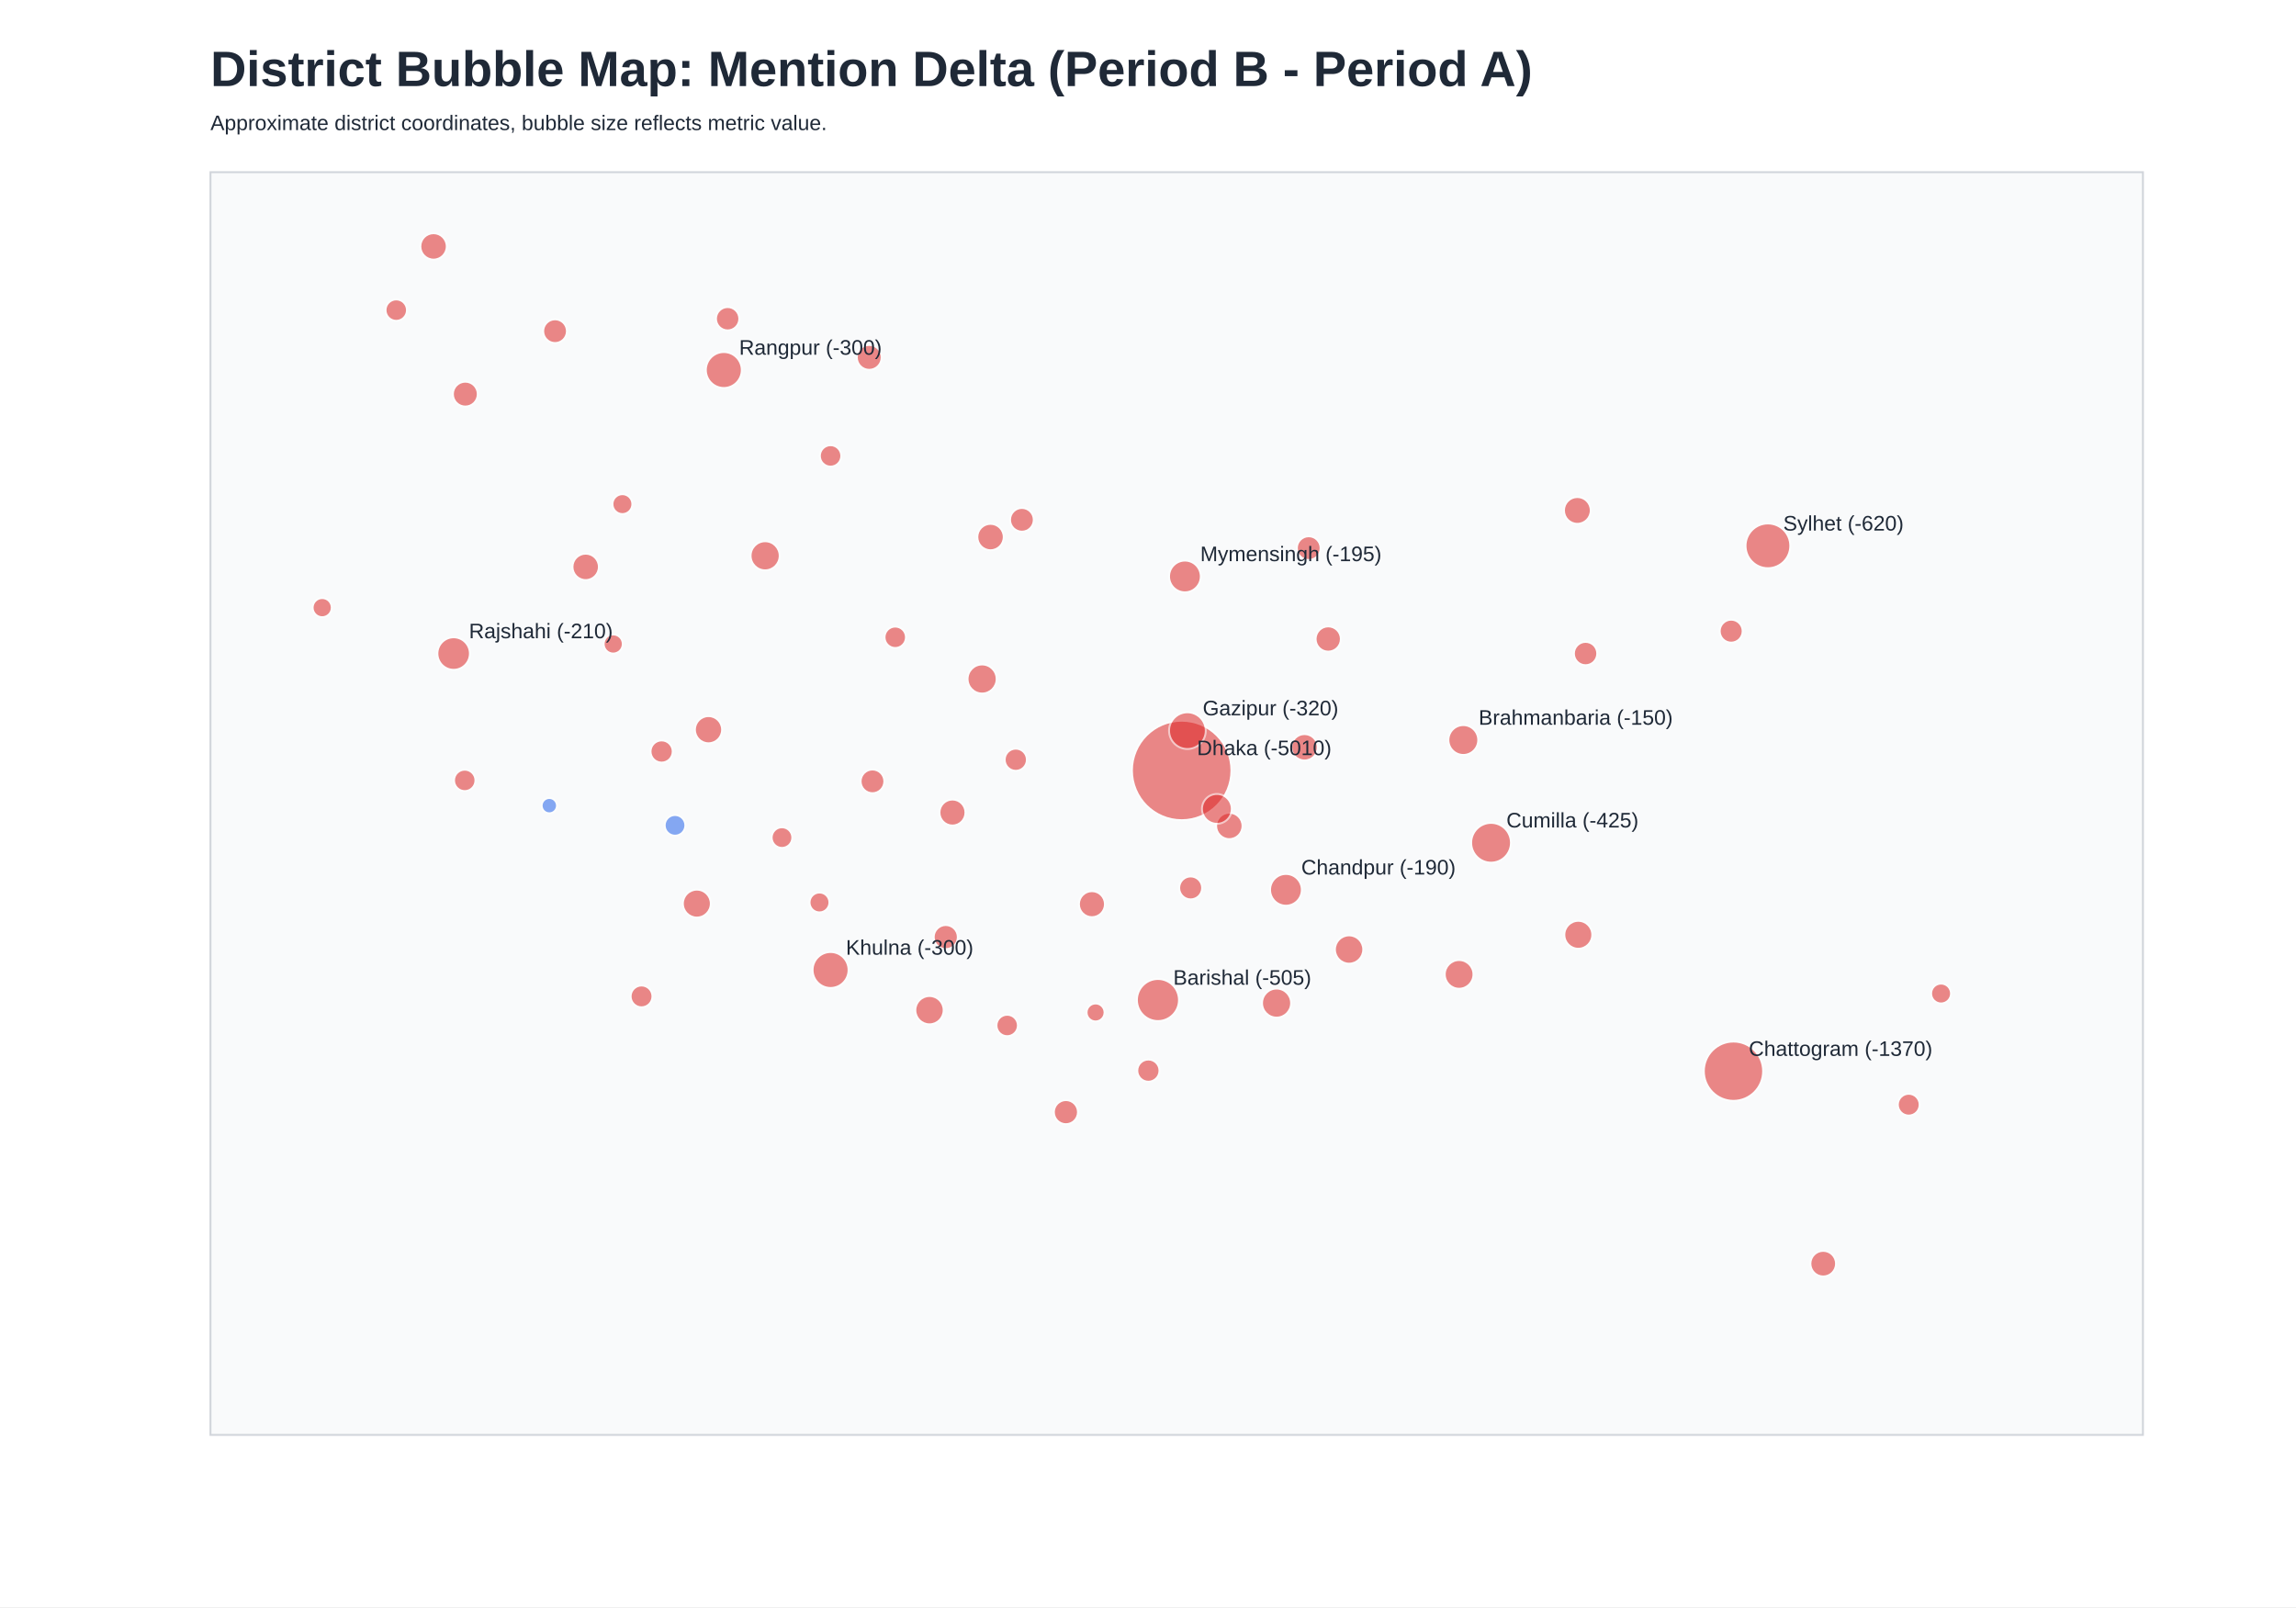
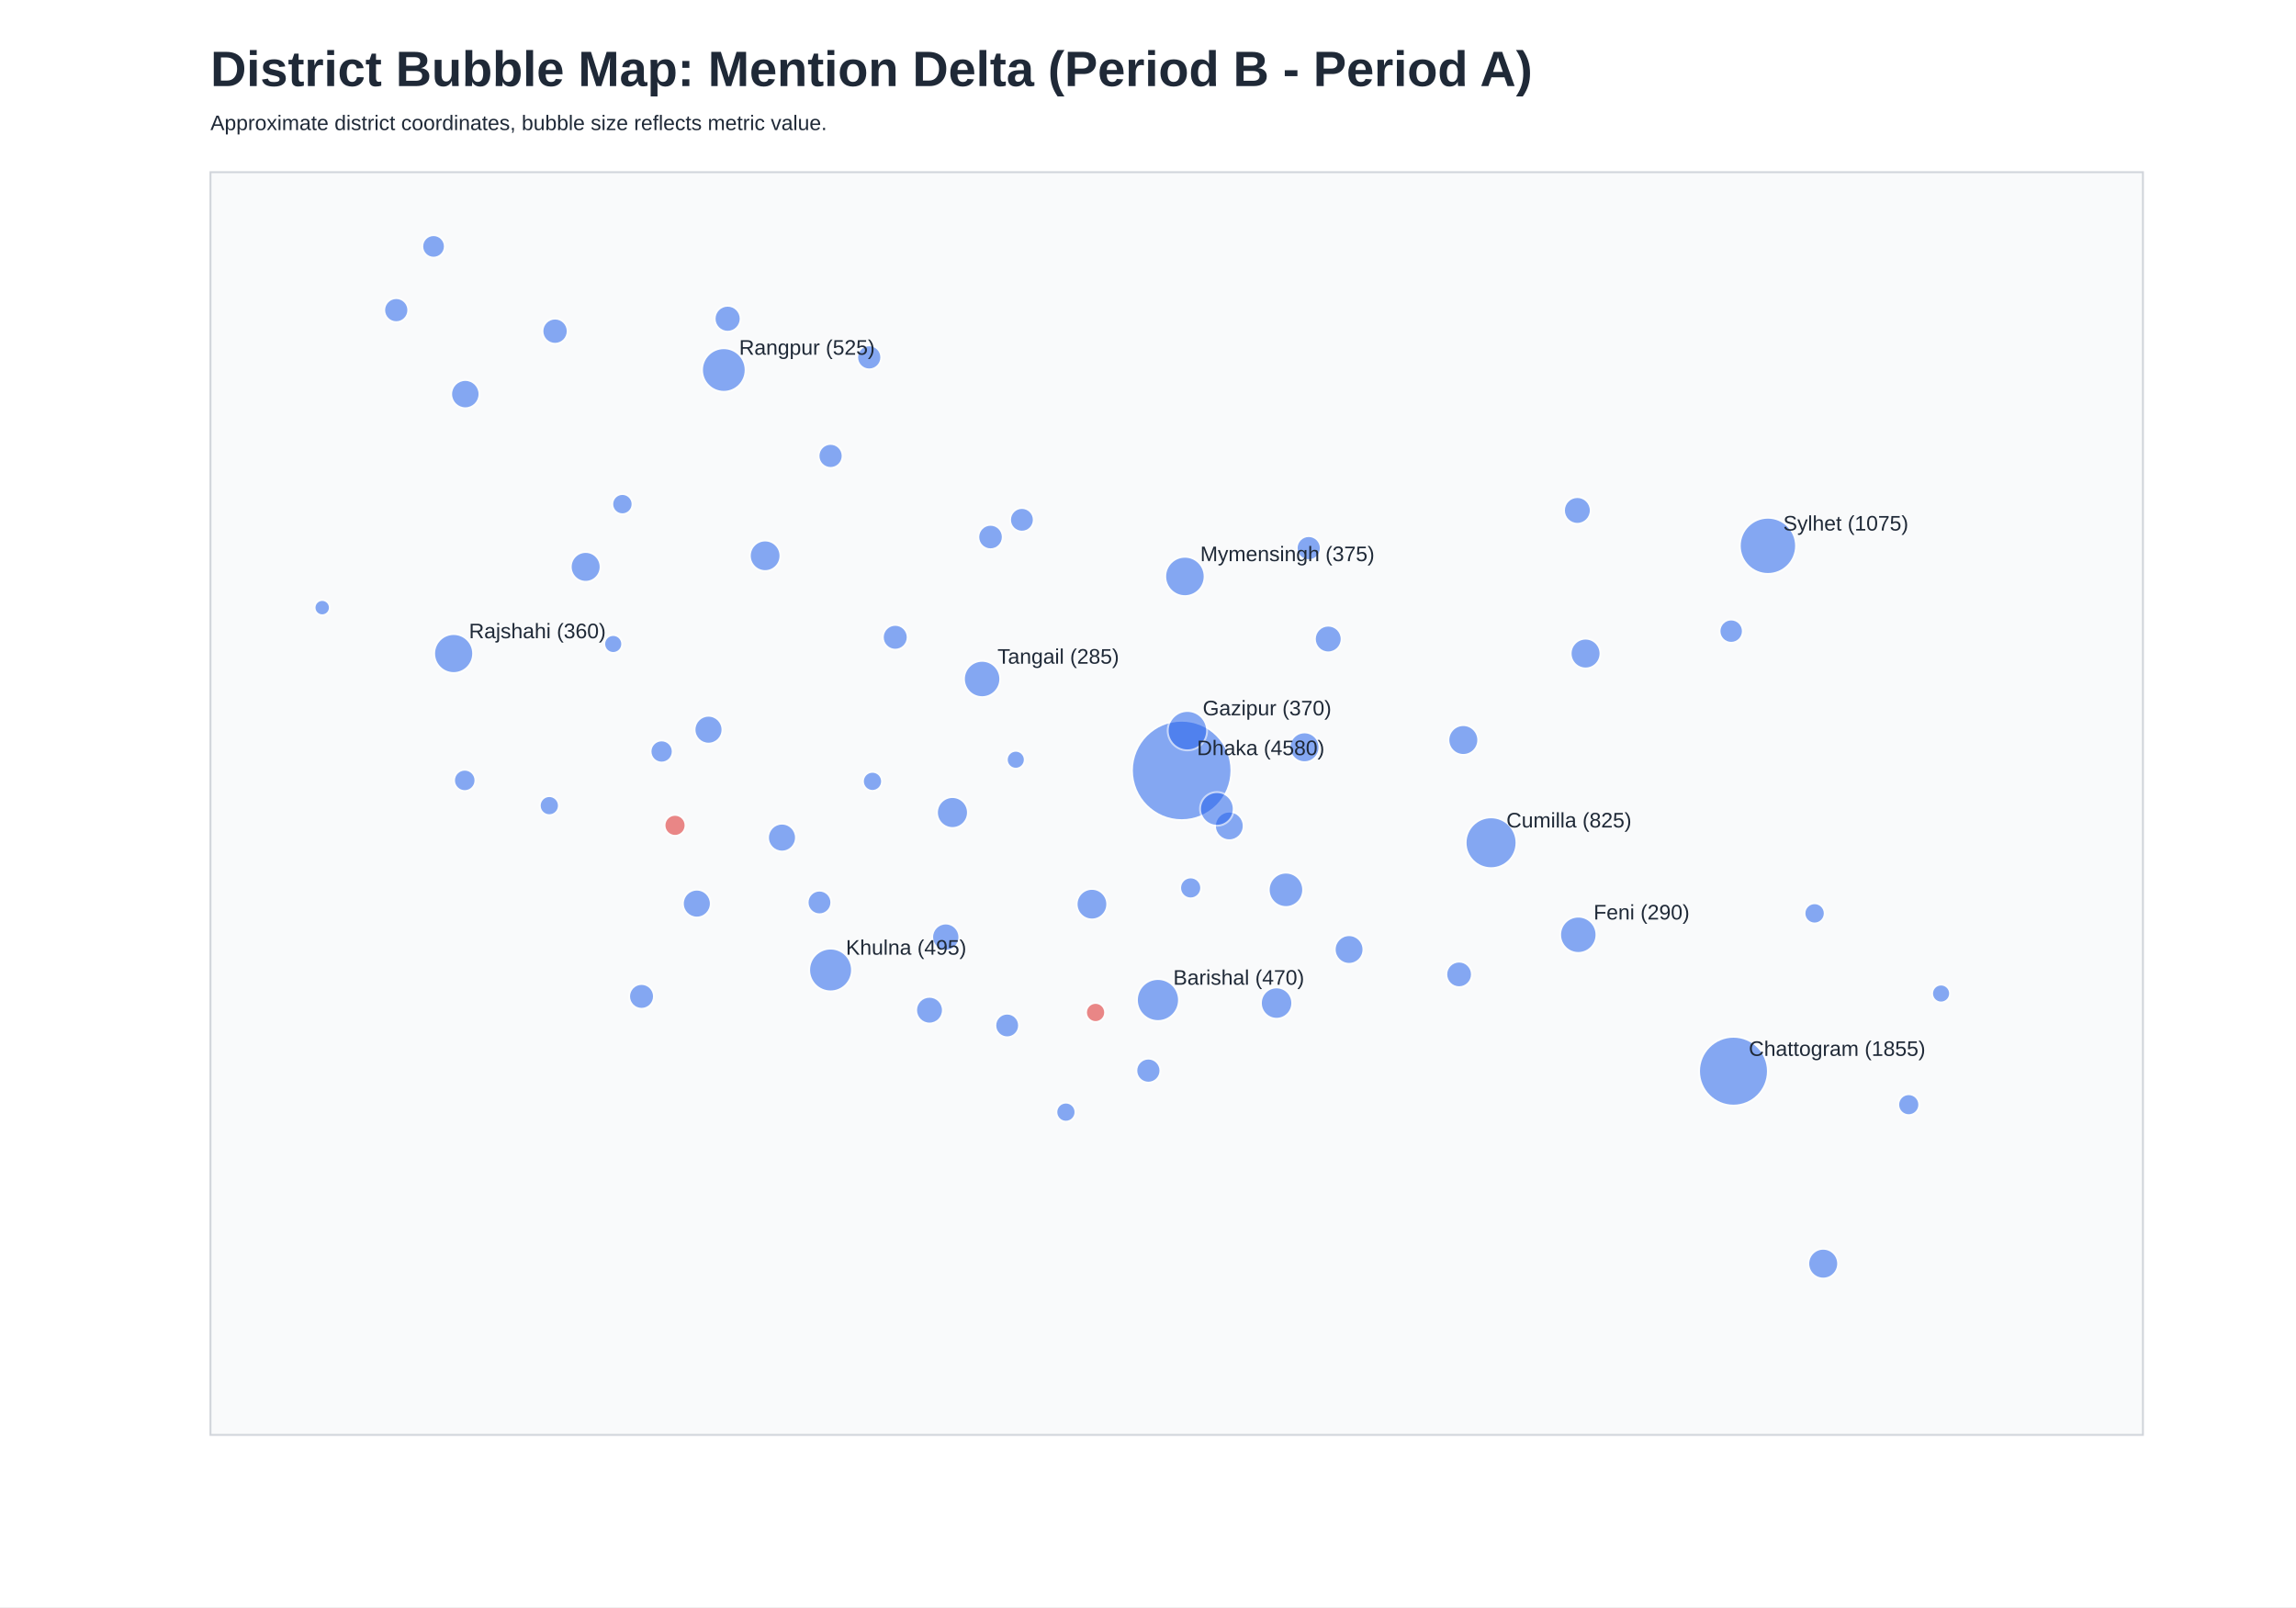
<svg xmlns="http://www.w3.org/2000/svg" width="1200" height="840" viewBox="0 0 1200 840">
  <style>text{font-family:Arial,sans-serif;fill:#1f2937} .small{font-size:11px} .axis{stroke:#9ca3af;stroke-width:1}</style>
  <rect x="0" y="0" width="1200" height="840" fill="white" />
  <text x="110" y="45" font-size="26" font-weight="700">District Bubble Map: Mention Delta (Period B - Period A)</text>
  <text x="110" y="68" class="small">Approximate district coordinates, bubble size reflects metric value.</text>
  <rect x="110.0" y="90.0" width="1010.0" height="660.0" fill="#f9fafb" stroke="#d1d5db" />
-   <circle cx="485.8" cy="528.0" r="7.4" fill="#dc2626" opacity="0.55" stroke="white" stroke-width="1" />
-   <circle cx="997.6" cy="577.4" r="5.7" fill="#dc2626" opacity="0.55" stroke="white" stroke-width="1" />
-   <circle cx="557.1" cy="581.3" r="6.3" fill="#dc2626" opacity="0.55" stroke="white" stroke-width="1" />
-   <circle cx="605.2" cy="522.7" r="11.0" fill="#dc2626" opacity="0.55" stroke="white" stroke-width="1" />
-   <circle cx="667.2" cy="524.3" r="7.6" fill="#dc2626" opacity="0.55" stroke="white" stroke-width="1" />
-   <circle cx="399.9" cy="290.5" r="7.6" fill="#dc2626" opacity="0.55" stroke="white" stroke-width="1" />
-   <circle cx="764.8" cy="386.8" r="7.8" fill="#dc2626" opacity="0.55" stroke="white" stroke-width="1" />
-   <circle cx="672.1" cy="465.1" r="8.3" fill="#dc2626" opacity="0.55" stroke="white" stroke-width="1" />
-   <circle cx="168.4" cy="317.6" r="5.0" fill="#dc2626" opacity="0.55" stroke="white" stroke-width="1" />
-   <circle cx="906.0" cy="559.9" r="15.5" fill="#dc2626" opacity="0.55" stroke="white" stroke-width="1" />
-   <circle cx="287.1" cy="421.1" r="4.0" fill="#2563eb" opacity="0.55" stroke="white" stroke-width="1" />
-   <circle cx="952.9" cy="660.5" r="6.7" fill="#dc2626" opacity="0.55" stroke="white" stroke-width="1" />
-   <circle cx="779.3" cy="440.5" r="10.4" fill="#dc2626" opacity="0.55" stroke="white" stroke-width="1" />
-   <circle cx="617.6" cy="402.7" r="26.0" fill="#dc2626" opacity="0.55" stroke="white" stroke-width="1" />
-   <circle cx="243.2" cy="206.0" r="6.5" fill="#dc2626" opacity="0.55" stroke="white" stroke-width="1" />
-   <circle cx="497.8" cy="424.7" r="6.8" fill="#dc2626" opacity="0.55" stroke="white" stroke-width="1" />
-   <circle cx="824.9" cy="488.6" r="7.3" fill="#dc2626" opacity="0.55" stroke="white" stroke-width="1" />
-   <circle cx="434.1" cy="238.3" r="5.6" fill="#dc2626" opacity="0.55" stroke="white" stroke-width="1" />
-   <circle cx="620.6" cy="381.9" r="9.6" fill="#dc2626" opacity="0.55" stroke="white" stroke-width="1" />
-   <circle cx="494.3" cy="489.8" r="6.3" fill="#dc2626" opacity="0.55" stroke="white" stroke-width="1" />
-   <circle cx="828.7" cy="341.6" r="6.1" fill="#dc2626" opacity="0.55" stroke="white" stroke-width="1" />
-   <circle cx="517.7" cy="280.7" r="6.9" fill="#dc2626" opacity="0.55" stroke="white" stroke-width="1" />
-   <circle cx="364.2" cy="472.3" r="7.3" fill="#dc2626" opacity="0.55" stroke="white" stroke-width="1" />
-   <circle cx="572.6" cy="529.2" r="4.7" fill="#dc2626" opacity="0.55" stroke="white" stroke-width="1" />
-   <circle cx="352.8" cy="431.4" r="5.4" fill="#2563eb" opacity="0.55" stroke="white" stroke-width="1" />
-   <circle cx="325.3" cy="263.5" r="5.2" fill="#dc2626" opacity="0.55" stroke="white" stroke-width="1" />
-   <circle cx="434.1" cy="507.0" r="9.4" fill="#dc2626" opacity="0.55" stroke="white" stroke-width="1" />
-   <circle cx="694.2" cy="334.0" r="6.6" fill="#dc2626" opacity="0.55" stroke="white" stroke-width="1" />
-   <circle cx="454.3" cy="186.8" r="6.5" fill="#dc2626" opacity="0.55" stroke="white" stroke-width="1" />
-   <circle cx="345.8" cy="392.8" r="5.8" fill="#dc2626" opacity="0.55" stroke="white" stroke-width="1" />
-   <circle cx="705.1" cy="496.3" r="7.4" fill="#dc2626" opacity="0.55" stroke="white" stroke-width="1" />
-   <circle cx="380.3" cy="166.6" r="6.1" fill="#dc2626" opacity="0.55" stroke="white" stroke-width="1" />
-   <circle cx="570.7" cy="472.6" r="6.8" fill="#dc2626" opacity="0.55" stroke="white" stroke-width="1" />
-   <circle cx="408.7" cy="437.8" r="5.4" fill="#dc2626" opacity="0.55" stroke="white" stroke-width="1" />
-   <circle cx="530.9" cy="397.1" r="5.8" fill="#dc2626" opacity="0.55" stroke="white" stroke-width="1" />
-   <circle cx="242.9" cy="407.9" r="5.6" fill="#dc2626" opacity="0.55" stroke="white" stroke-width="1" />
-   <circle cx="904.8" cy="329.9" r="6.0" fill="#dc2626" opacity="0.55" stroke="white" stroke-width="1" />
-   <circle cx="642.5" cy="431.7" r="6.9" fill="#dc2626" opacity="0.55" stroke="white" stroke-width="1" />
-   <circle cx="619.3" cy="301.3" r="8.3" fill="#dc2626" opacity="0.55" stroke="white" stroke-width="1" />
-   <circle cx="306.1" cy="296.3" r="6.9" fill="#dc2626" opacity="0.55" stroke="white" stroke-width="1" />
-   <circle cx="428.3" cy="471.7" r="5.2" fill="#dc2626" opacity="0.55" stroke="white" stroke-width="1" />
-   <circle cx="636.0" cy="422.8" r="7.8" fill="#dc2626" opacity="0.55" stroke="white" stroke-width="1" />
-   <circle cx="681.8" cy="390.6" r="6.9" fill="#dc2626" opacity="0.55" stroke="white" stroke-width="1" />
-   <circle cx="320.5" cy="336.6" r="5.0" fill="#dc2626" opacity="0.55" stroke="white" stroke-width="1" />
-   <circle cx="684.0" cy="286.5" r="6.2" fill="#dc2626" opacity="0.55" stroke="white" stroke-width="1" />
-   <circle cx="290.1" cy="173.1" r="6.2" fill="#dc2626" opacity="0.55" stroke="white" stroke-width="1" />
-   <circle cx="762.6" cy="509.3" r="7.5" fill="#dc2626" opacity="0.55" stroke="white" stroke-width="1" />
-   <circle cx="370.3" cy="381.4" r="7.1" fill="#dc2626" opacity="0.55" stroke="white" stroke-width="1" />
-   <circle cx="226.6" cy="128.8" r="6.9" fill="#dc2626" opacity="0.55" stroke="white" stroke-width="1" />
-   <circle cx="600.2" cy="559.6" r="5.8" fill="#dc2626" opacity="0.55" stroke="white" stroke-width="1" />
-   <circle cx="526.4" cy="536.0" r="5.6" fill="#dc2626" opacity="0.55" stroke="white" stroke-width="1" />
-   <circle cx="456.0" cy="408.4" r="6.2" fill="#dc2626" opacity="0.55" stroke="white" stroke-width="1" />
-   <circle cx="237.1" cy="341.6" r="8.5" fill="#dc2626" opacity="0.55" stroke="white" stroke-width="1" />
-   <circle cx="1014.5" cy="519.3" r="5.2" fill="#dc2626" opacity="0.55" stroke="white" stroke-width="1" />
-   <circle cx="378.3" cy="193.4" r="9.4" fill="#dc2626" opacity="0.55" stroke="white" stroke-width="1" />
-   <circle cx="335.3" cy="520.8" r="5.7" fill="#dc2626" opacity="0.55" stroke="white" stroke-width="1" />
-   <circle cx="622.3" cy="464.1" r="6.0" fill="#dc2626" opacity="0.55" stroke="white" stroke-width="1" />
-   <circle cx="534.1" cy="271.7" r="6.2" fill="#dc2626" opacity="0.55" stroke="white" stroke-width="1" />
-   <circle cx="467.9" cy="333.1" r="5.6" fill="#dc2626" opacity="0.55" stroke="white" stroke-width="1" />
-   <circle cx="824.4" cy="266.8" r="7.0" fill="#dc2626" opacity="0.55" stroke="white" stroke-width="1" />
-   <circle cx="924.0" cy="285.3" r="11.7" fill="#dc2626" opacity="0.55" stroke="white" stroke-width="1" />
-   <circle cx="513.3" cy="354.9" r="7.6" fill="#dc2626" opacity="0.55" stroke="white" stroke-width="1" />
-   <circle cx="207.1" cy="162.1" r="5.6" fill="#dc2626" opacity="0.55" stroke="white" stroke-width="1" />
-   <text class="small" x="625.6" y="394.7">Dhaka (-5010)</text>
-   <text class="small" x="914.0" y="551.9">Chattogram (-1370)</text>
-   <text class="small" x="932.0" y="277.3">Sylhet (-620)</text>
-   <text class="small" x="613.2" y="514.7">Barishal (-505)</text>
-   <text class="small" x="787.3" y="432.5">Cumilla (-425)</text>
-   <text class="small" x="628.6" y="373.9">Gazipur (-320)</text>
-   <text class="small" x="386.3" y="185.4">Rangpur (-300)</text>
-   <text class="small" x="442.1" y="499.0">Khulna (-300)</text>
-   <text class="small" x="245.1" y="333.6">Rajshahi (-210)</text>
-   <text class="small" x="627.3" y="293.3">Mymensingh (-195)</text>
-   <text class="small" x="680.1" y="457.1">Chandpur (-190)</text>
-   <text class="small" x="772.8" y="378.8">Brahmanbaria (-150)</text>
+   <circle cx="485.8" cy="528.0" r="7.0" fill="#2563eb" opacity="0.55" stroke="white" stroke-width="1" />
+   <circle cx="997.6" cy="577.4" r="5.5" fill="#2563eb" opacity="0.55" stroke="white" stroke-width="1" />
+   <circle cx="557.1" cy="581.3" r="5.0" fill="#2563eb" opacity="0.55" stroke="white" stroke-width="1" />
+   <circle cx="605.2" cy="522.7" r="11.0" fill="#2563eb" opacity="0.55" stroke="white" stroke-width="1" />
+   <circle cx="667.2" cy="524.3" r="8.2" fill="#2563eb" opacity="0.55" stroke="white" stroke-width="1" />
+   <circle cx="399.9" cy="290.5" r="8.0" fill="#2563eb" opacity="0.55" stroke="white" stroke-width="1" />
+   <circle cx="764.8" cy="386.8" r="7.8" fill="#2563eb" opacity="0.55" stroke="white" stroke-width="1" />
+   <circle cx="672.1" cy="465.1" r="9.0" fill="#2563eb" opacity="0.55" stroke="white" stroke-width="1" />
+   <circle cx="168.4" cy="317.6" r="4.0" fill="#2563eb" opacity="0.55" stroke="white" stroke-width="1" />
+   <circle cx="906.0" cy="559.9" r="18.0" fill="#2563eb" opacity="0.55" stroke="white" stroke-width="1" />
+   <circle cx="287.1" cy="421.1" r="5.0" fill="#2563eb" opacity="0.55" stroke="white" stroke-width="1" />
+   <circle cx="952.9" cy="660.5" r="7.8" fill="#2563eb" opacity="0.55" stroke="white" stroke-width="1" />
+   <circle cx="779.3" cy="440.5" r="13.3" fill="#2563eb" opacity="0.55" stroke="white" stroke-width="1" />
+   <circle cx="617.6" cy="402.7" r="26.0" fill="#2563eb" opacity="0.55" stroke="white" stroke-width="1" />
+   <circle cx="243.2" cy="206.0" r="7.4" fill="#2563eb" opacity="0.55" stroke="white" stroke-width="1" />
+   <circle cx="497.8" cy="424.7" r="8.1" fill="#2563eb" opacity="0.55" stroke="white" stroke-width="1" />
+   <circle cx="824.9" cy="488.6" r="9.5" fill="#2563eb" opacity="0.55" stroke="white" stroke-width="1" />
+   <circle cx="434.1" cy="238.3" r="6.3" fill="#2563eb" opacity="0.55" stroke="white" stroke-width="1" />
+   <circle cx="620.6" cy="381.9" r="10.3" fill="#2563eb" opacity="0.55" stroke="white" stroke-width="1" />
+   <circle cx="494.3" cy="489.8" r="7.1" fill="#2563eb" opacity="0.55" stroke="white" stroke-width="1" />
+   <circle cx="828.7" cy="341.6" r="7.8" fill="#2563eb" opacity="0.55" stroke="white" stroke-width="1" />
+   <circle cx="517.7" cy="280.7" r="6.4" fill="#2563eb" opacity="0.55" stroke="white" stroke-width="1" />
+   <circle cx="364.2" cy="472.3" r="7.3" fill="#2563eb" opacity="0.55" stroke="white" stroke-width="1" />
+   <circle cx="572.6" cy="529.2" r="5.0" fill="#dc2626" opacity="0.55" stroke="white" stroke-width="1" />
+   <circle cx="352.8" cy="431.4" r="5.5" fill="#dc2626" opacity="0.55" stroke="white" stroke-width="1" />
+   <circle cx="325.3" cy="263.5" r="5.3" fill="#2563eb" opacity="0.55" stroke="white" stroke-width="1" />
+   <circle cx="948.4" cy="477.4" r="5.3" fill="#2563eb" opacity="0.55" stroke="white" stroke-width="1" />
+   <circle cx="434.1" cy="507.0" r="11.2" fill="#2563eb" opacity="0.55" stroke="white" stroke-width="1" />
+   <circle cx="694.2" cy="334.0" r="7.0" fill="#2563eb" opacity="0.55" stroke="white" stroke-width="1" />
+   <circle cx="454.3" cy="186.8" r="6.3" fill="#2563eb" opacity="0.55" stroke="white" stroke-width="1" />
+   <circle cx="345.8" cy="392.8" r="5.8" fill="#2563eb" opacity="0.55" stroke="white" stroke-width="1" />
+   <circle cx="705.1" cy="496.3" r="7.5" fill="#2563eb" opacity="0.55" stroke="white" stroke-width="1" />
+   <circle cx="380.3" cy="166.6" r="6.8" fill="#2563eb" opacity="0.55" stroke="white" stroke-width="1" />
+   <circle cx="570.7" cy="472.6" r="8.0" fill="#2563eb" opacity="0.55" stroke="white" stroke-width="1" />
+   <circle cx="408.7" cy="437.8" r="7.3" fill="#2563eb" opacity="0.55" stroke="white" stroke-width="1" />
+   <circle cx="530.9" cy="397.1" r="4.7" fill="#2563eb" opacity="0.55" stroke="white" stroke-width="1" />
+   <circle cx="242.9" cy="407.9" r="5.6" fill="#2563eb" opacity="0.55" stroke="white" stroke-width="1" />
+   <circle cx="904.8" cy="329.9" r="6.1" fill="#2563eb" opacity="0.55" stroke="white" stroke-width="1" />
+   <circle cx="642.5" cy="431.7" r="7.5" fill="#2563eb" opacity="0.55" stroke="white" stroke-width="1" />
+   <circle cx="619.3" cy="301.3" r="10.3" fill="#2563eb" opacity="0.55" stroke="white" stroke-width="1" />
+   <circle cx="306.1" cy="296.3" r="7.8" fill="#2563eb" opacity="0.55" stroke="white" stroke-width="1" />
+   <circle cx="428.3" cy="471.7" r="6.2" fill="#2563eb" opacity="0.55" stroke="white" stroke-width="1" />
+   <circle cx="636.0" cy="422.8" r="8.8" fill="#2563eb" opacity="0.55" stroke="white" stroke-width="1" />
+   <circle cx="681.8" cy="390.6" r="7.8" fill="#2563eb" opacity="0.55" stroke="white" stroke-width="1" />
+   <circle cx="320.5" cy="336.6" r="4.7" fill="#2563eb" opacity="0.55" stroke="white" stroke-width="1" />
+   <circle cx="684.0" cy="286.5" r="6.3" fill="#2563eb" opacity="0.55" stroke="white" stroke-width="1" />
+   <circle cx="290.1" cy="173.1" r="6.6" fill="#2563eb" opacity="0.55" stroke="white" stroke-width="1" />
+   <circle cx="762.6" cy="509.3" r="6.7" fill="#2563eb" opacity="0.55" stroke="white" stroke-width="1" />
+   <circle cx="370.3" cy="381.4" r="7.3" fill="#2563eb" opacity="0.55" stroke="white" stroke-width="1" />
+   <circle cx="226.6" cy="128.8" r="5.9" fill="#2563eb" opacity="0.55" stroke="white" stroke-width="1" />
+   <circle cx="600.2" cy="559.6" r="6.3" fill="#2563eb" opacity="0.55" stroke="white" stroke-width="1" />
+   <circle cx="526.4" cy="536.0" r="6.2" fill="#2563eb" opacity="0.55" stroke="white" stroke-width="1" />
+   <circle cx="456.0" cy="408.4" r="5.0" fill="#2563eb" opacity="0.55" stroke="white" stroke-width="1" />
+   <circle cx="237.1" cy="341.6" r="10.2" fill="#2563eb" opacity="0.55" stroke="white" stroke-width="1" />
+   <circle cx="1014.5" cy="519.3" r="4.7" fill="#2563eb" opacity="0.55" stroke="white" stroke-width="1" />
+   <circle cx="378.3" cy="193.4" r="11.4" fill="#2563eb" opacity="0.55" stroke="white" stroke-width="1" />
+   <circle cx="335.3" cy="520.8" r="6.5" fill="#2563eb" opacity="0.55" stroke="white" stroke-width="1" />
+   <circle cx="622.3" cy="464.1" r="5.5" fill="#2563eb" opacity="0.55" stroke="white" stroke-width="1" />
+   <circle cx="534.1" cy="271.7" r="6.2" fill="#2563eb" opacity="0.55" stroke="white" stroke-width="1" />
+   <circle cx="467.9" cy="333.1" r="6.5" fill="#2563eb" opacity="0.55" stroke="white" stroke-width="1" />
+   <circle cx="824.4" cy="266.8" r="7.0" fill="#2563eb" opacity="0.55" stroke="white" stroke-width="1" />
+   <circle cx="924.0" cy="285.3" r="14.7" fill="#2563eb" opacity="0.55" stroke="white" stroke-width="1" />
+   <circle cx="513.3" cy="354.9" r="9.5" fill="#2563eb" opacity="0.55" stroke="white" stroke-width="1" />
+   <circle cx="207.1" cy="162.1" r="6.3" fill="#2563eb" opacity="0.55" stroke="white" stroke-width="1" />
+   <text class="small" x="625.6" y="394.7">Dhaka (4580)</text>
+   <text class="small" x="914.0" y="551.9">Chattogram (1855)</text>
+   <text class="small" x="932.0" y="277.3">Sylhet (1075)</text>
+   <text class="small" x="787.3" y="432.5">Cumilla (825)</text>
+   <text class="small" x="386.3" y="185.4">Rangpur (525)</text>
+   <text class="small" x="442.1" y="499.0">Khulna (495)</text>
+   <text class="small" x="613.2" y="514.7">Barishal (470)</text>
+   <text class="small" x="627.3" y="293.3">Mymensingh (375)</text>
+   <text class="small" x="628.6" y="373.9">Gazipur (370)</text>
+   <text class="small" x="245.1" y="333.6">Rajshahi (360)</text>
+   <text class="small" x="832.9" y="480.6">Feni (290)</text>
+   <text class="small" x="521.3" y="346.9">Tangail (285)</text>
</svg>
